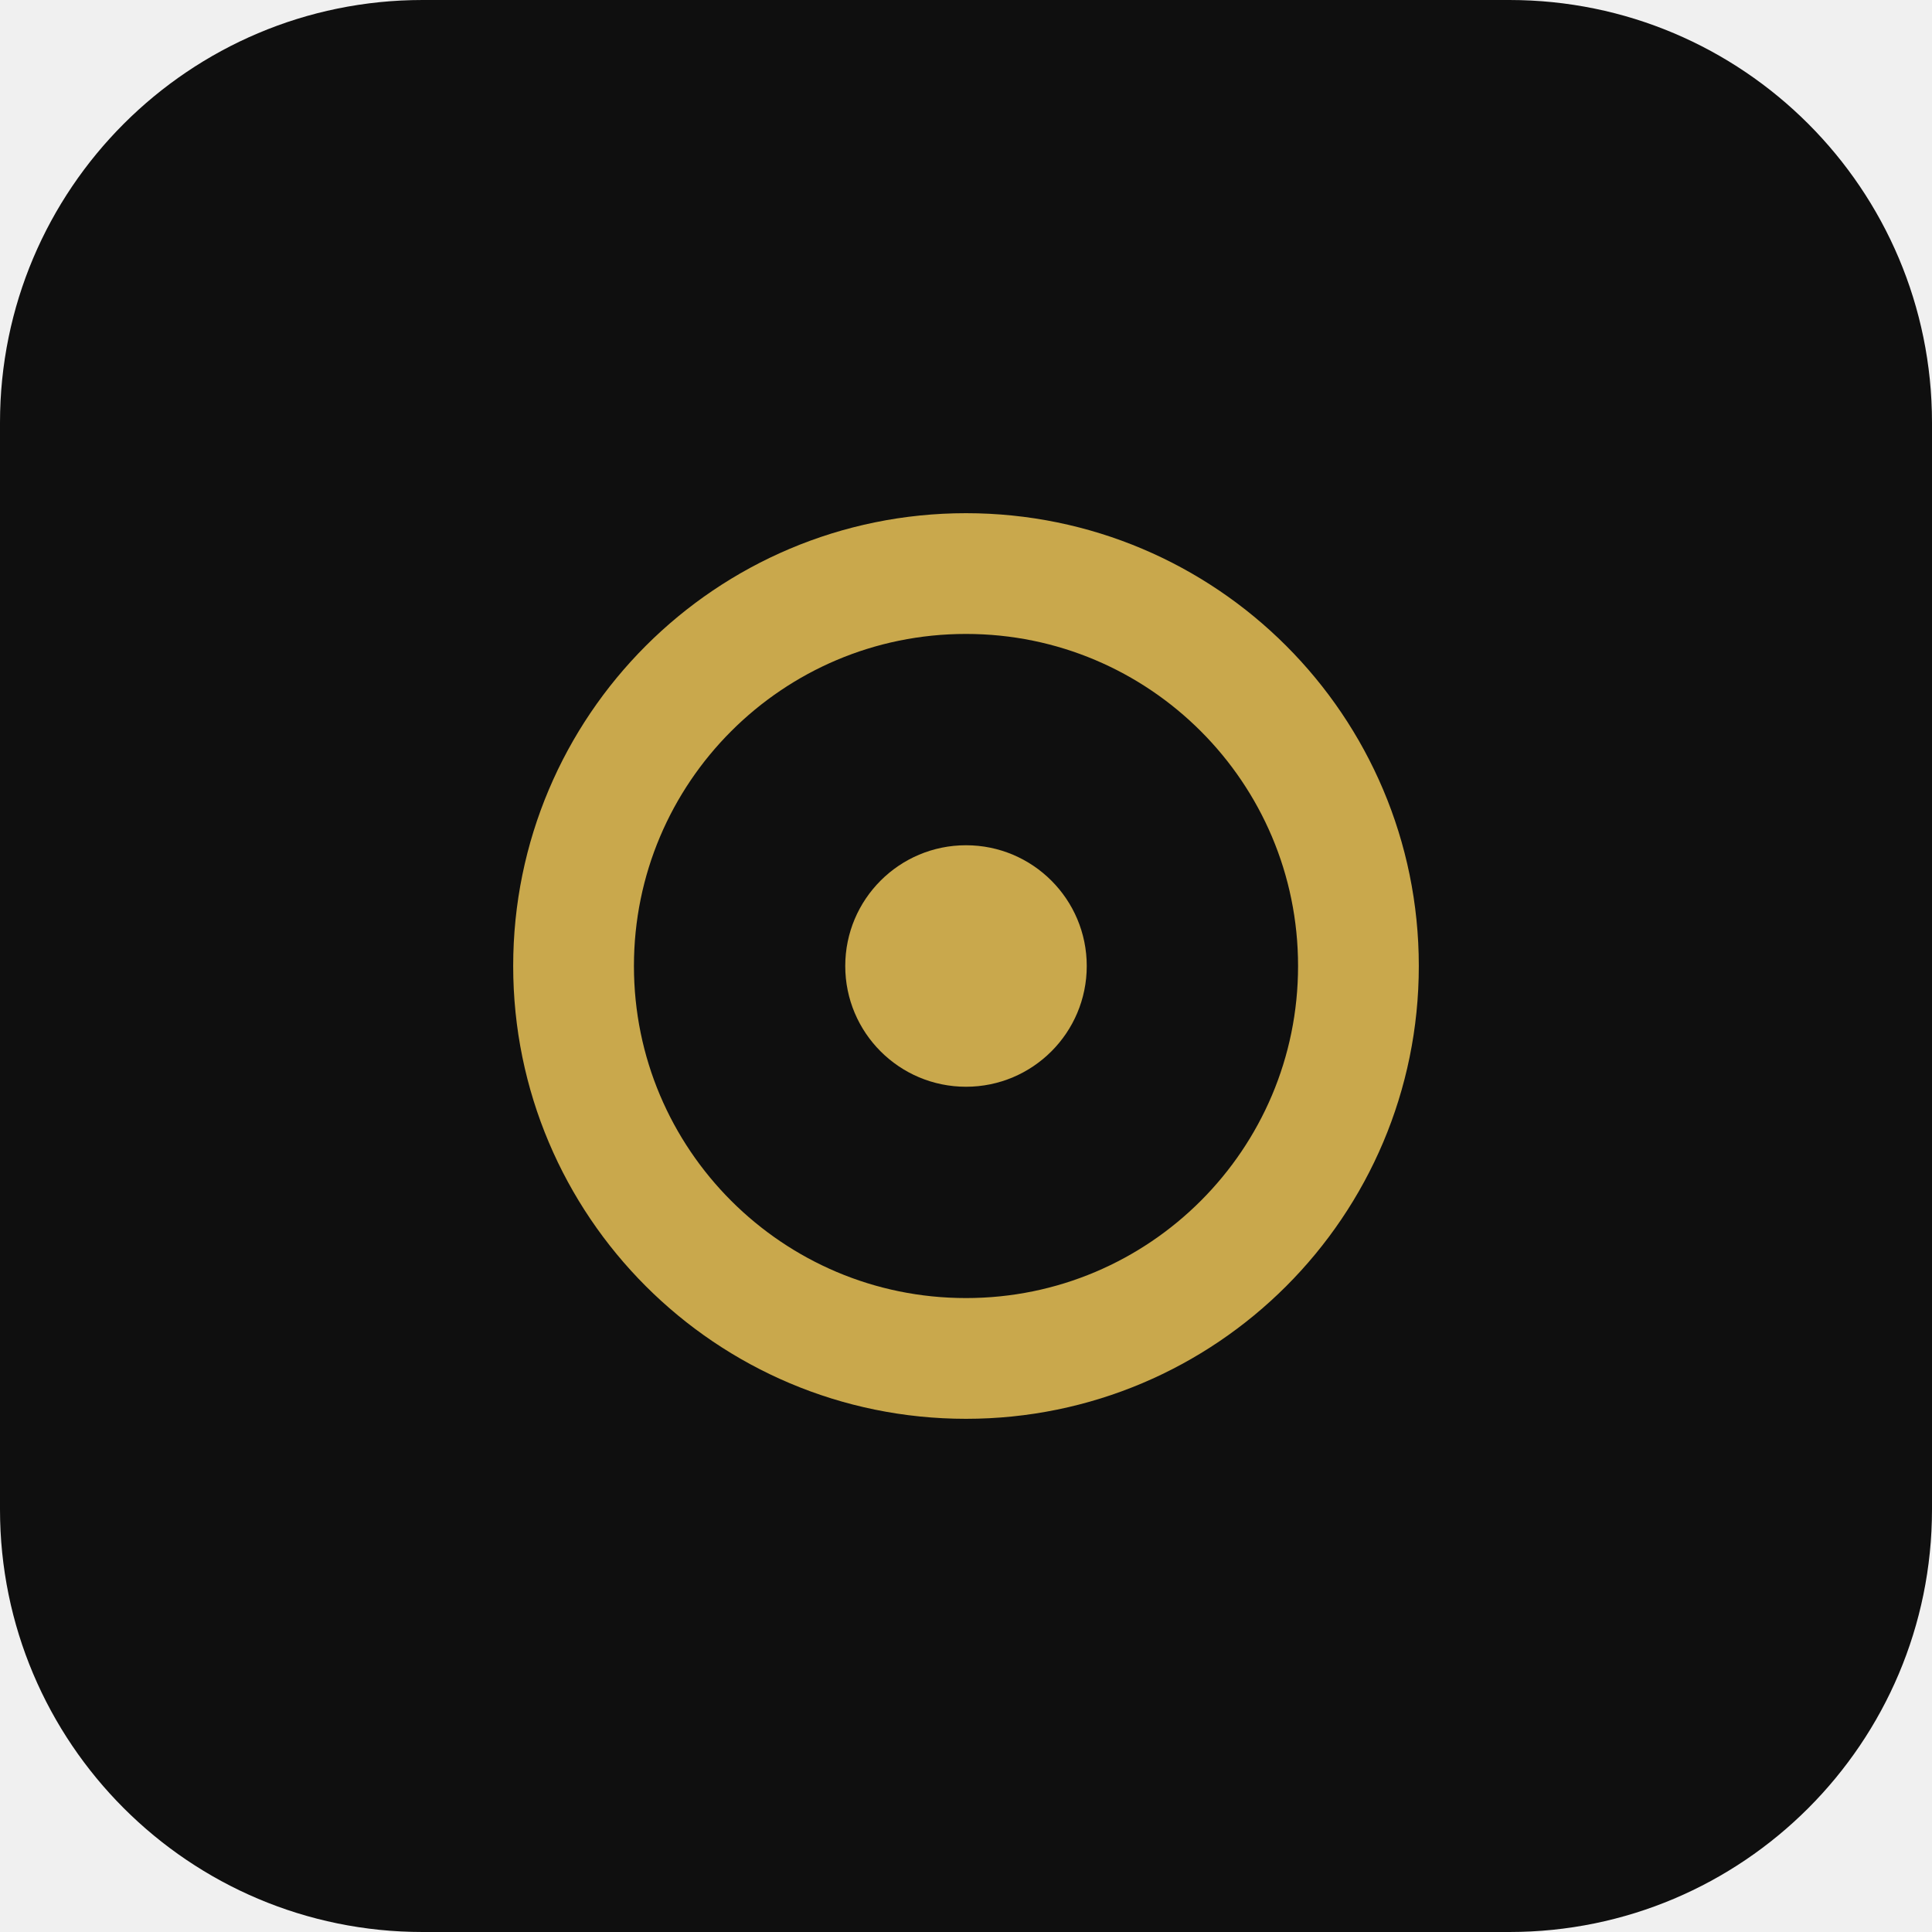
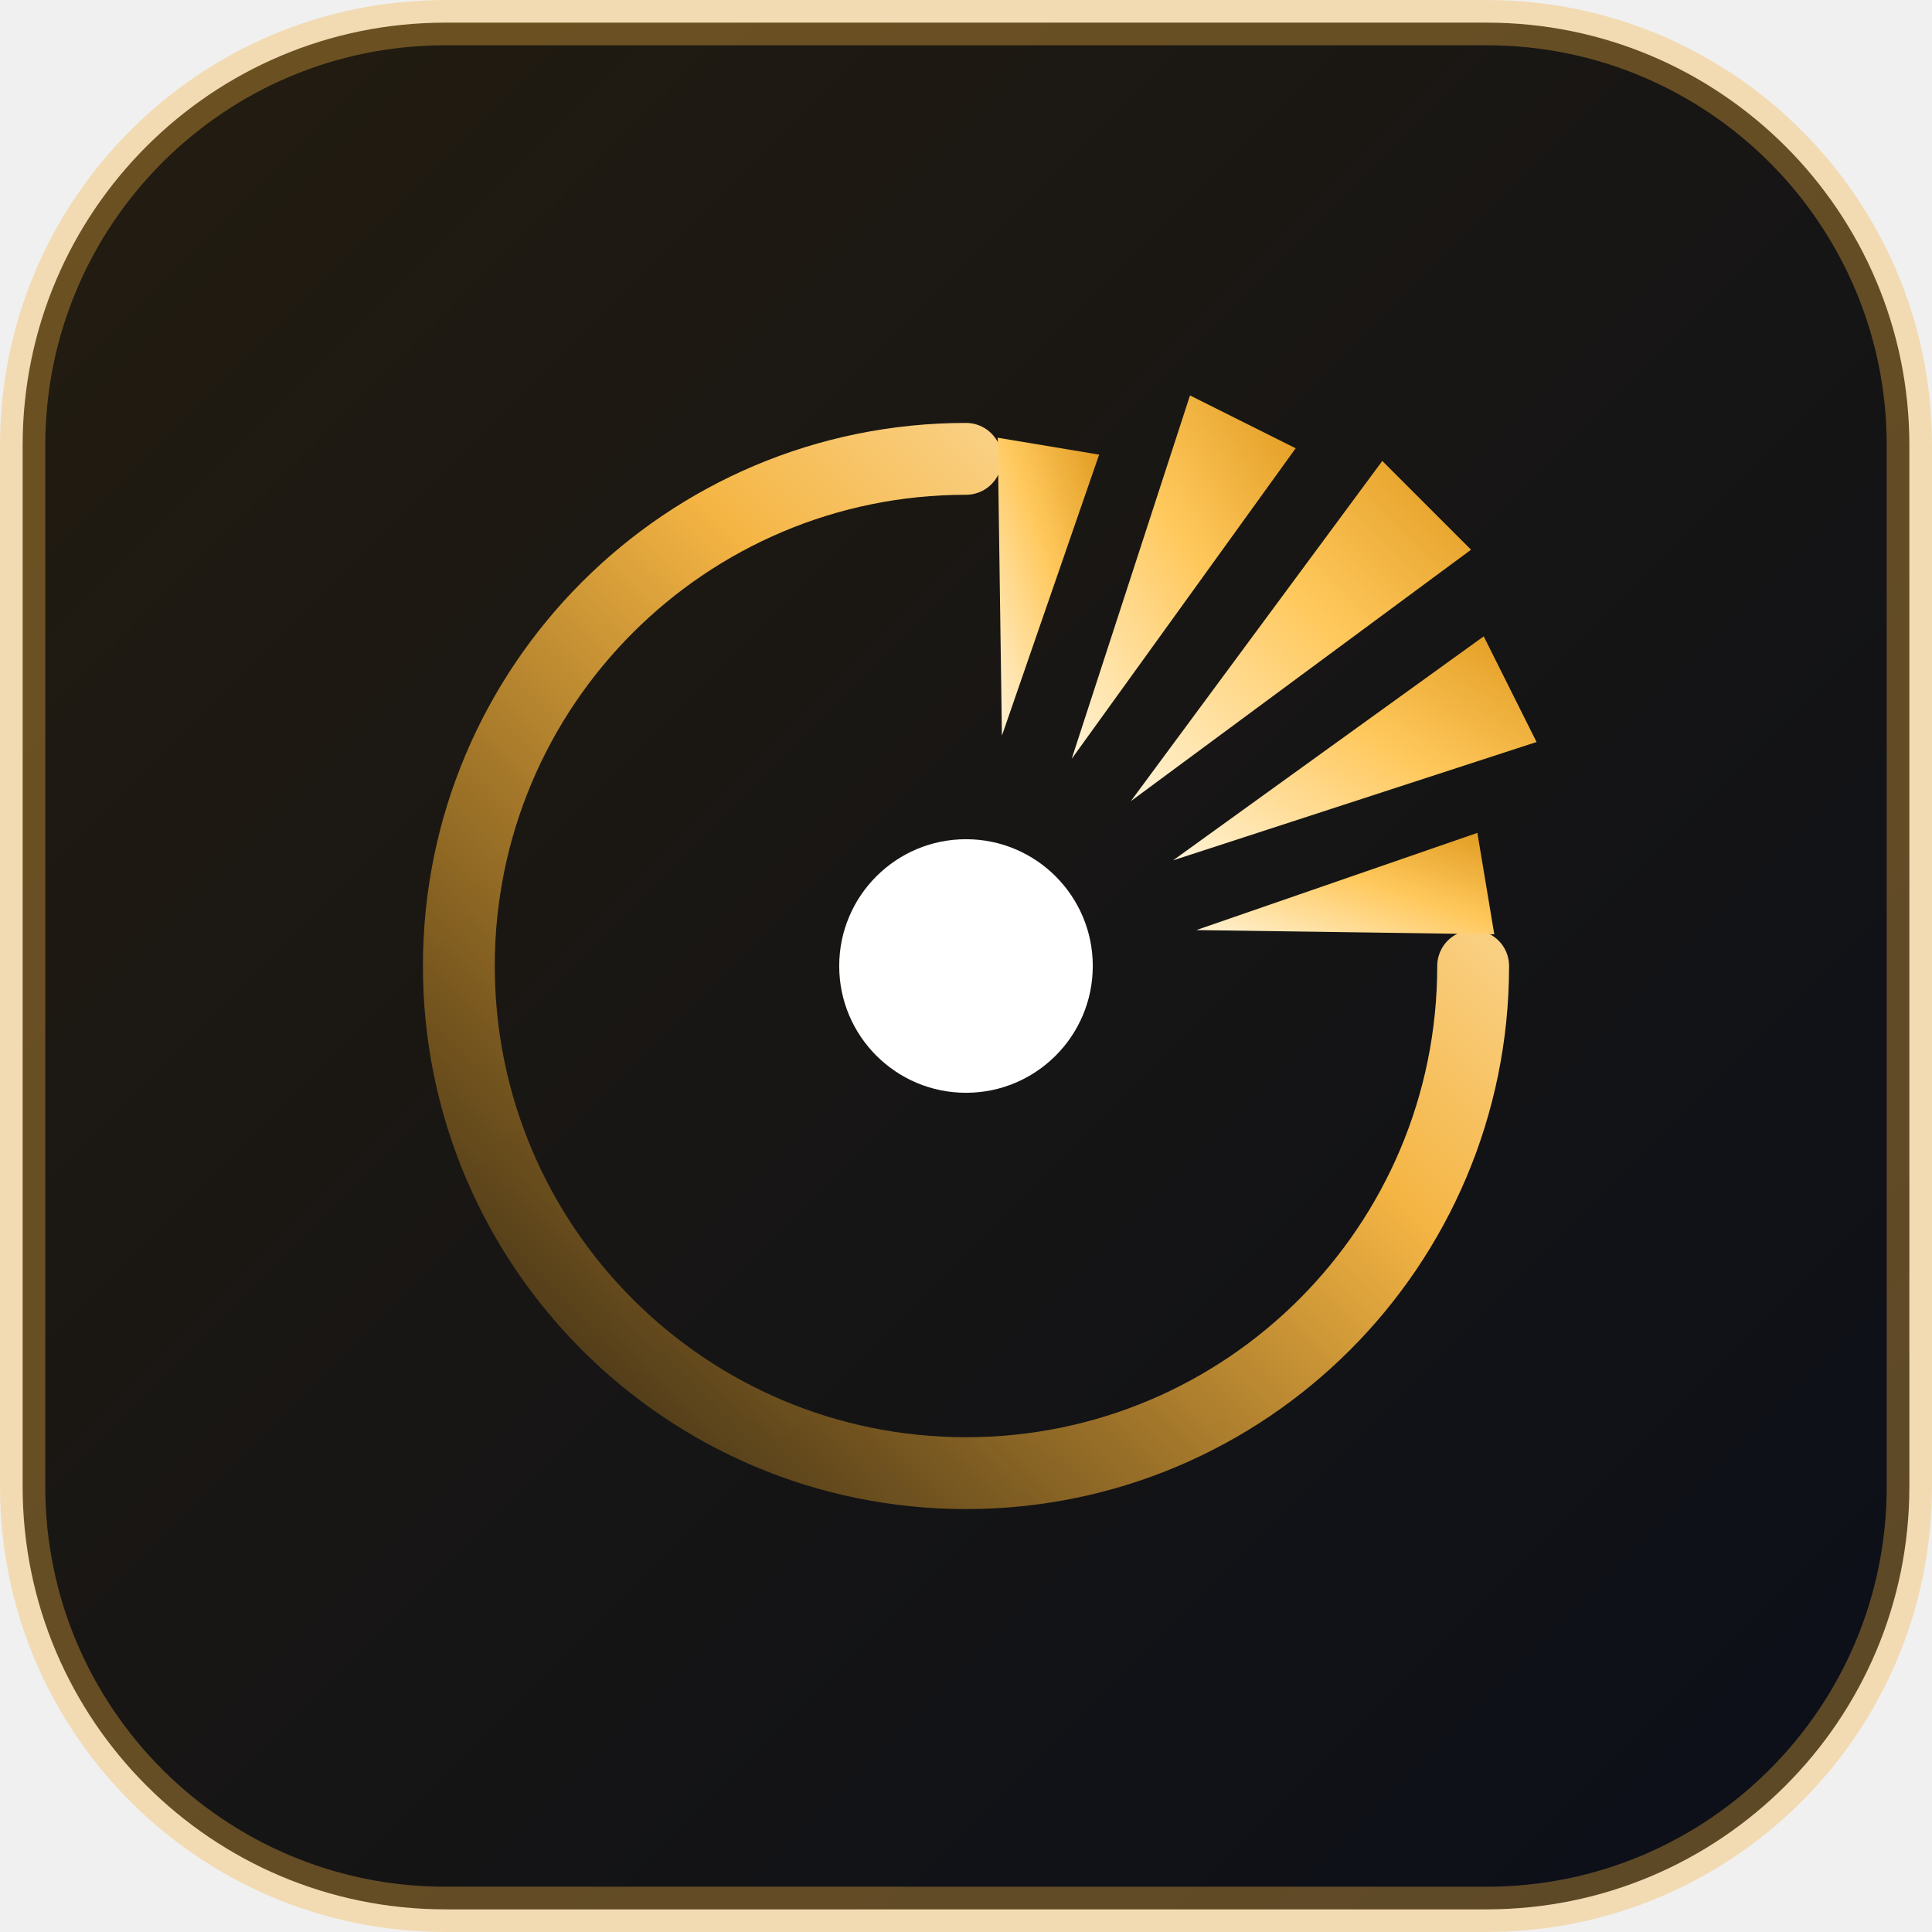
- <svg xmlns="http://www.w3.org/2000/svg" viewBox="0 0 64 64">
-   <rect width="64" height="64" rx="14" fill="#0F0F0F" />
-   <circle cx="32" cy="32" r="13" fill="none" stroke="#C9A84C" stroke-width="4" />
-   <circle cx="32" cy="32" r="4" fill="#C9A84C" />
+ <svg xmlns="http://www.w3.org/2000/svg" width="64" height="64" viewBox="0 0 64 64">
+   <defs>
+     <linearGradient id="fi-arco" x1="0" y1="1" x2="1" y2="0">
+       <stop offset="0" stop-color="#E09A1F" stop-opacity="0.12" />
+       <stop offset="0.6" stop-color="#F5B544" />
+       <stop offset="1" stop-color="#FFF3D6" />
+     </linearGradient>
+     <linearGradient id="fi-raio" x1="0" y1="1" x2="1" y2="0">
+       <stop offset="0" stop-color="#FFF3D6" />
+       <stop offset="0.55" stop-color="#FFC85C" />
+       <stop offset="1" stop-color="#E09A1F" />
+     </linearGradient>
+     <linearGradient id="fi-fundo" x1="0" y1="0" x2="1" y2="1">
+       <stop offset="0" stop-color="#231C10" />
+       <stop offset="1" stop-color="#0B0F19" />
+     </linearGradient>
+   </defs>
+   <rect x="0.75" y="0.75" width="62.5" height="62.5" rx="14" fill="url(#fi-fundo)" stroke="#F5B544" stroke-opacity=".35" stroke-width="1.5" />
+   <g transform="translate(9.6 9.6) scale(.7)">
+     <path d="M32 8A24 24 0 1 0 56 32" stroke="url(#fi-arco)" stroke-width="3.4" fill="none" stroke-linecap="round" />
+     <g fill="url(#fi-raio)">
+       <path d="M42.9 30.3 L57.0 30.5 L56.2 25.7Z" />
+       <path d="M41.8 27.0 L59.0 21.4 L56.5 16.4Z" />
+       <path d="M39.8 24.2 L55.9 12.3 L51.7 8.1Z" />
+       <path d="M37.0 22.2 L47.6 7.5 L42.6 5.0Z" />
+       <path d="M33.7 21.1 L38.3 7.8 L33.5 7.0Z" />
+     </g>
+     <circle cx="32" cy="32" r="6" fill="#FFFFFF" />
+   </g>
</svg>
